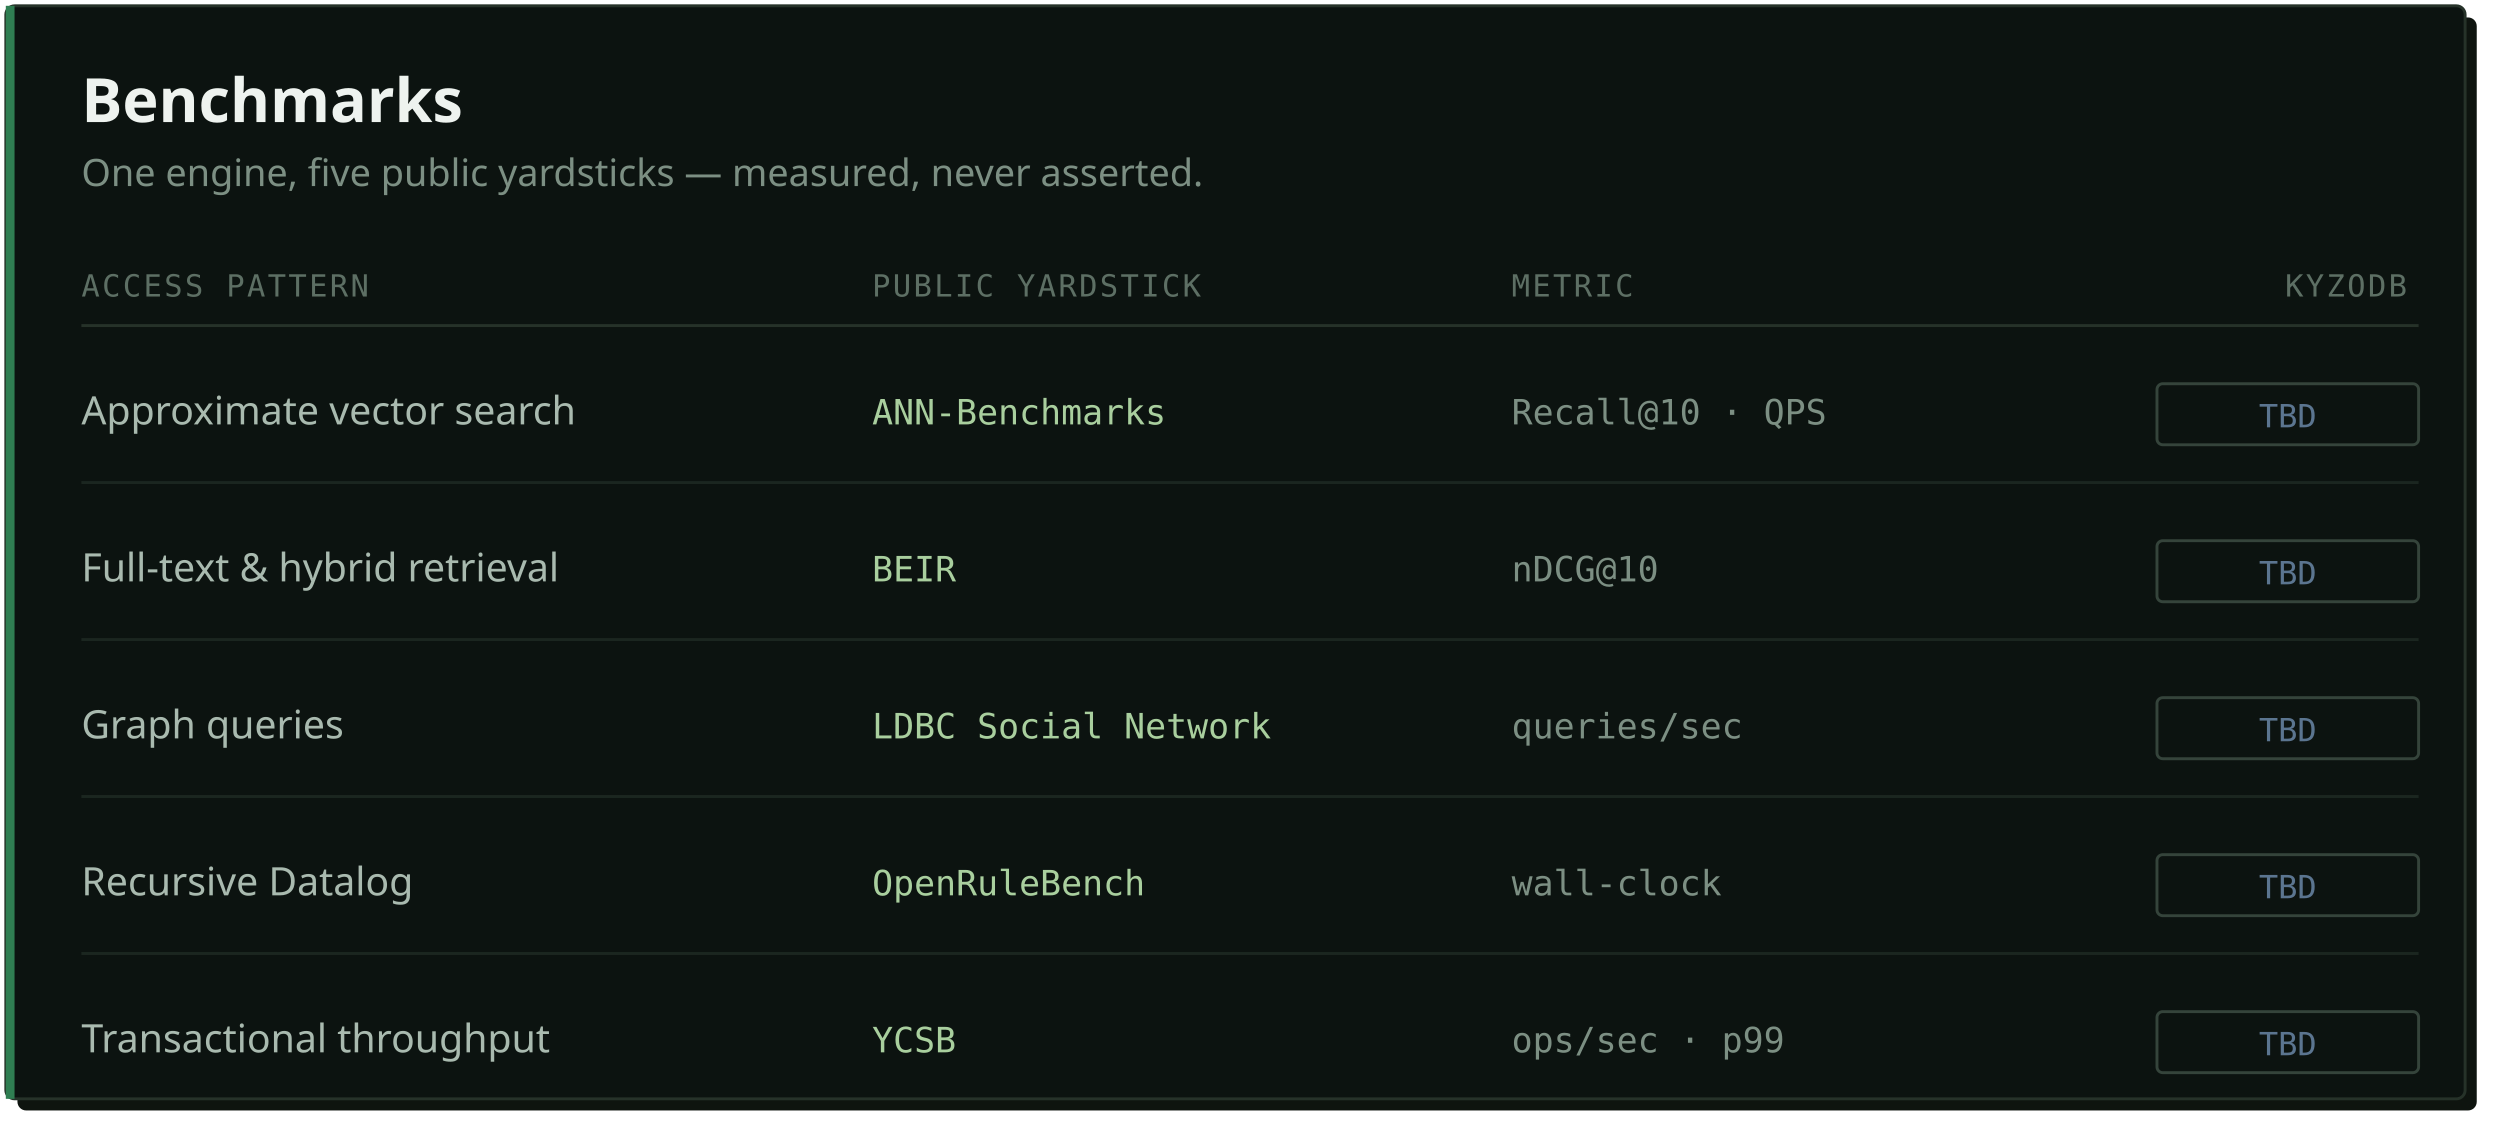
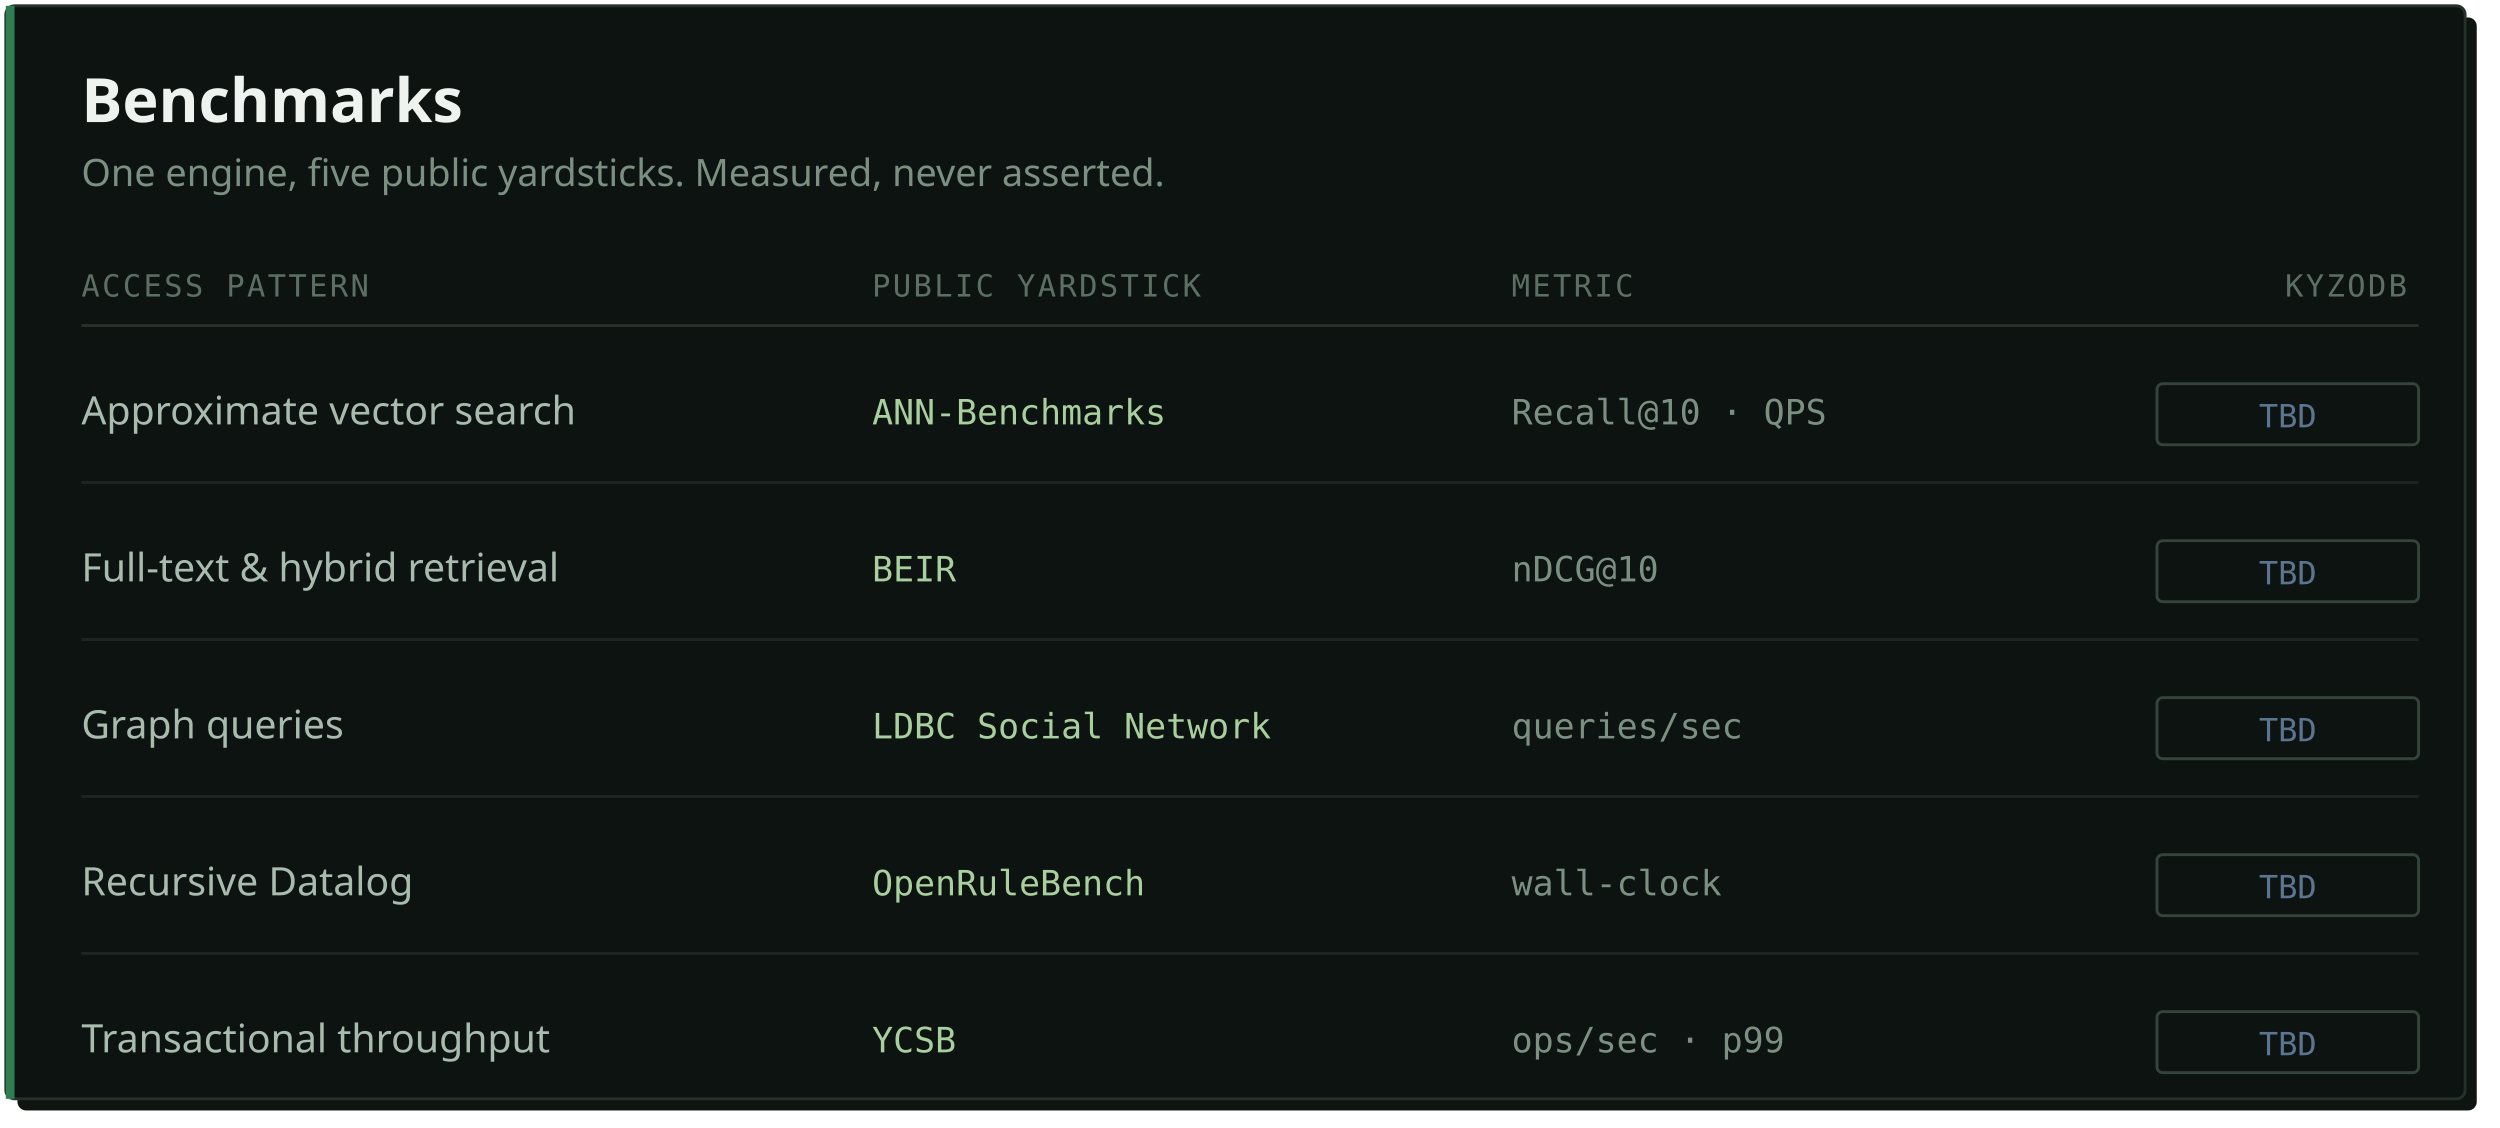
<svg xmlns="http://www.w3.org/2000/svg" viewBox="0 0 860 388" width="860" height="388" role="img" aria-label="KyzoDB benchmark panel: five public yardsticks (ANN-Benchmarks, BEIR, LDBC SNB, OpenRuleBench, YCSB), each reading TBD until measured.">
  <defs>
    <style>
      .sans { font-family: ui-sans-serif, 'IBM Plex Sans', system-ui, sans-serif; }
      .mono { font-family: ui-monospace, 'JetBrains Mono', Menlo, Consolas, monospace; }
    </style>
  </defs>
  <rect x="6" y="6" width="846" height="376" rx="3" fill="#0e140f" />
  <rect x="2" y="2" width="846" height="376" rx="3" fill="#0c1310" stroke="#263229" />
  <rect x="2" y="2" width="3" height="376" fill="#2F7E52" />
  <text x="28" y="42" class="sans" font-size="21" font-weight="600" fill="#eef3ef">Benchmarks</text>
-   <text x="28" y="64" class="sans" font-size="13" fill="#7c8f83">One engine, five public yardsticks — measured, never asserted.</text>
+   <text x="28" y="64" class="sans" font-size="13" fill="#7c8f83">One engine, five public yardsticks. Measured, never asserted.</text>
  <text x="28" y="102" class="mono" font-size="10.5" letter-spacing="0.8" fill="#5d6f64">ACCESS PATTERN</text>
  <text x="300" y="102" class="mono" font-size="10.5" letter-spacing="0.8" fill="#5d6f64">PUBLIC YARDSTICK</text>
  <text x="520" y="102" class="mono" font-size="10.5" letter-spacing="0.8" fill="#5d6f64">METRIC</text>
  <text x="828" y="102" class="mono" font-size="10.5" letter-spacing="0.8" fill="#5d6f64" text-anchor="end">KYZODB</text>
  <line x1="28" y1="112" x2="832" y2="112" stroke="#263229" />
  <g>
    <text x="28" y="146" class="sans" font-size="13.5" fill="#a9baaf">Approximate vector search</text>
    <text x="300" y="146" class="mono" font-size="12" fill="#a9cf9e">ANN-Benchmarks</text>
    <text x="520" y="146" class="mono" font-size="12" fill="#7c8f83">Recall@10 · QPS</text>
    <rect x="742" y="132" width="90" height="21" rx="2" fill="none" stroke="#35443b" />
    <text x="787" y="147" class="mono" font-size="11" fill="#5b7590" text-anchor="middle">TBD</text>
    <line x1="28" y1="166" x2="832" y2="166" stroke="#1b2620" />
    <text x="28" y="200" class="sans" font-size="13.5" fill="#a9baaf">Full-text &amp; hybrid retrieval</text>
    <text x="300" y="200" class="mono" font-size="12" fill="#a9cf9e">BEIR</text>
    <text x="520" y="200" class="mono" font-size="12" fill="#7c8f83">nDCG@10</text>
    <rect x="742" y="186" width="90" height="21" rx="2" fill="none" stroke="#35443b" />
    <text x="787" y="201" class="mono" font-size="11" fill="#5b7590" text-anchor="middle">TBD</text>
    <line x1="28" y1="220" x2="832" y2="220" stroke="#1b2620" />
    <text x="28" y="254" class="sans" font-size="13.5" fill="#a9baaf">Graph queries</text>
    <text x="300" y="254" class="mono" font-size="12" fill="#a9cf9e">LDBC Social Network</text>
    <text x="520" y="254" class="mono" font-size="12" fill="#7c8f83">queries/sec</text>
    <rect x="742" y="240" width="90" height="21" rx="2" fill="none" stroke="#35443b" />
    <text x="787" y="255" class="mono" font-size="11" fill="#5b7590" text-anchor="middle">TBD</text>
    <line x1="28" y1="274" x2="832" y2="274" stroke="#1b2620" />
    <text x="28" y="308" class="sans" font-size="13.5" fill="#a9baaf">Recursive Datalog</text>
    <text x="300" y="308" class="mono" font-size="12" fill="#a9cf9e">OpenRuleBench</text>
    <text x="520" y="308" class="mono" font-size="12" fill="#7c8f83">wall-clock</text>
    <rect x="742" y="294" width="90" height="21" rx="2" fill="none" stroke="#35443b" />
    <text x="787" y="309" class="mono" font-size="11" fill="#5b7590" text-anchor="middle">TBD</text>
    <line x1="28" y1="328" x2="832" y2="328" stroke="#1b2620" />
    <text x="28" y="362" class="sans" font-size="13.5" fill="#a9baaf">Transactional throughput</text>
    <text x="300" y="362" class="mono" font-size="12" fill="#a9cf9e">YCSB</text>
    <text x="520" y="362" class="mono" font-size="12" fill="#7c8f83">ops/sec · p99</text>
    <rect x="742" y="348" width="90" height="21" rx="2" fill="none" stroke="#35443b" />
    <text x="787" y="363" class="mono" font-size="11" fill="#5b7590" text-anchor="middle">TBD</text>
  </g>
</svg>
